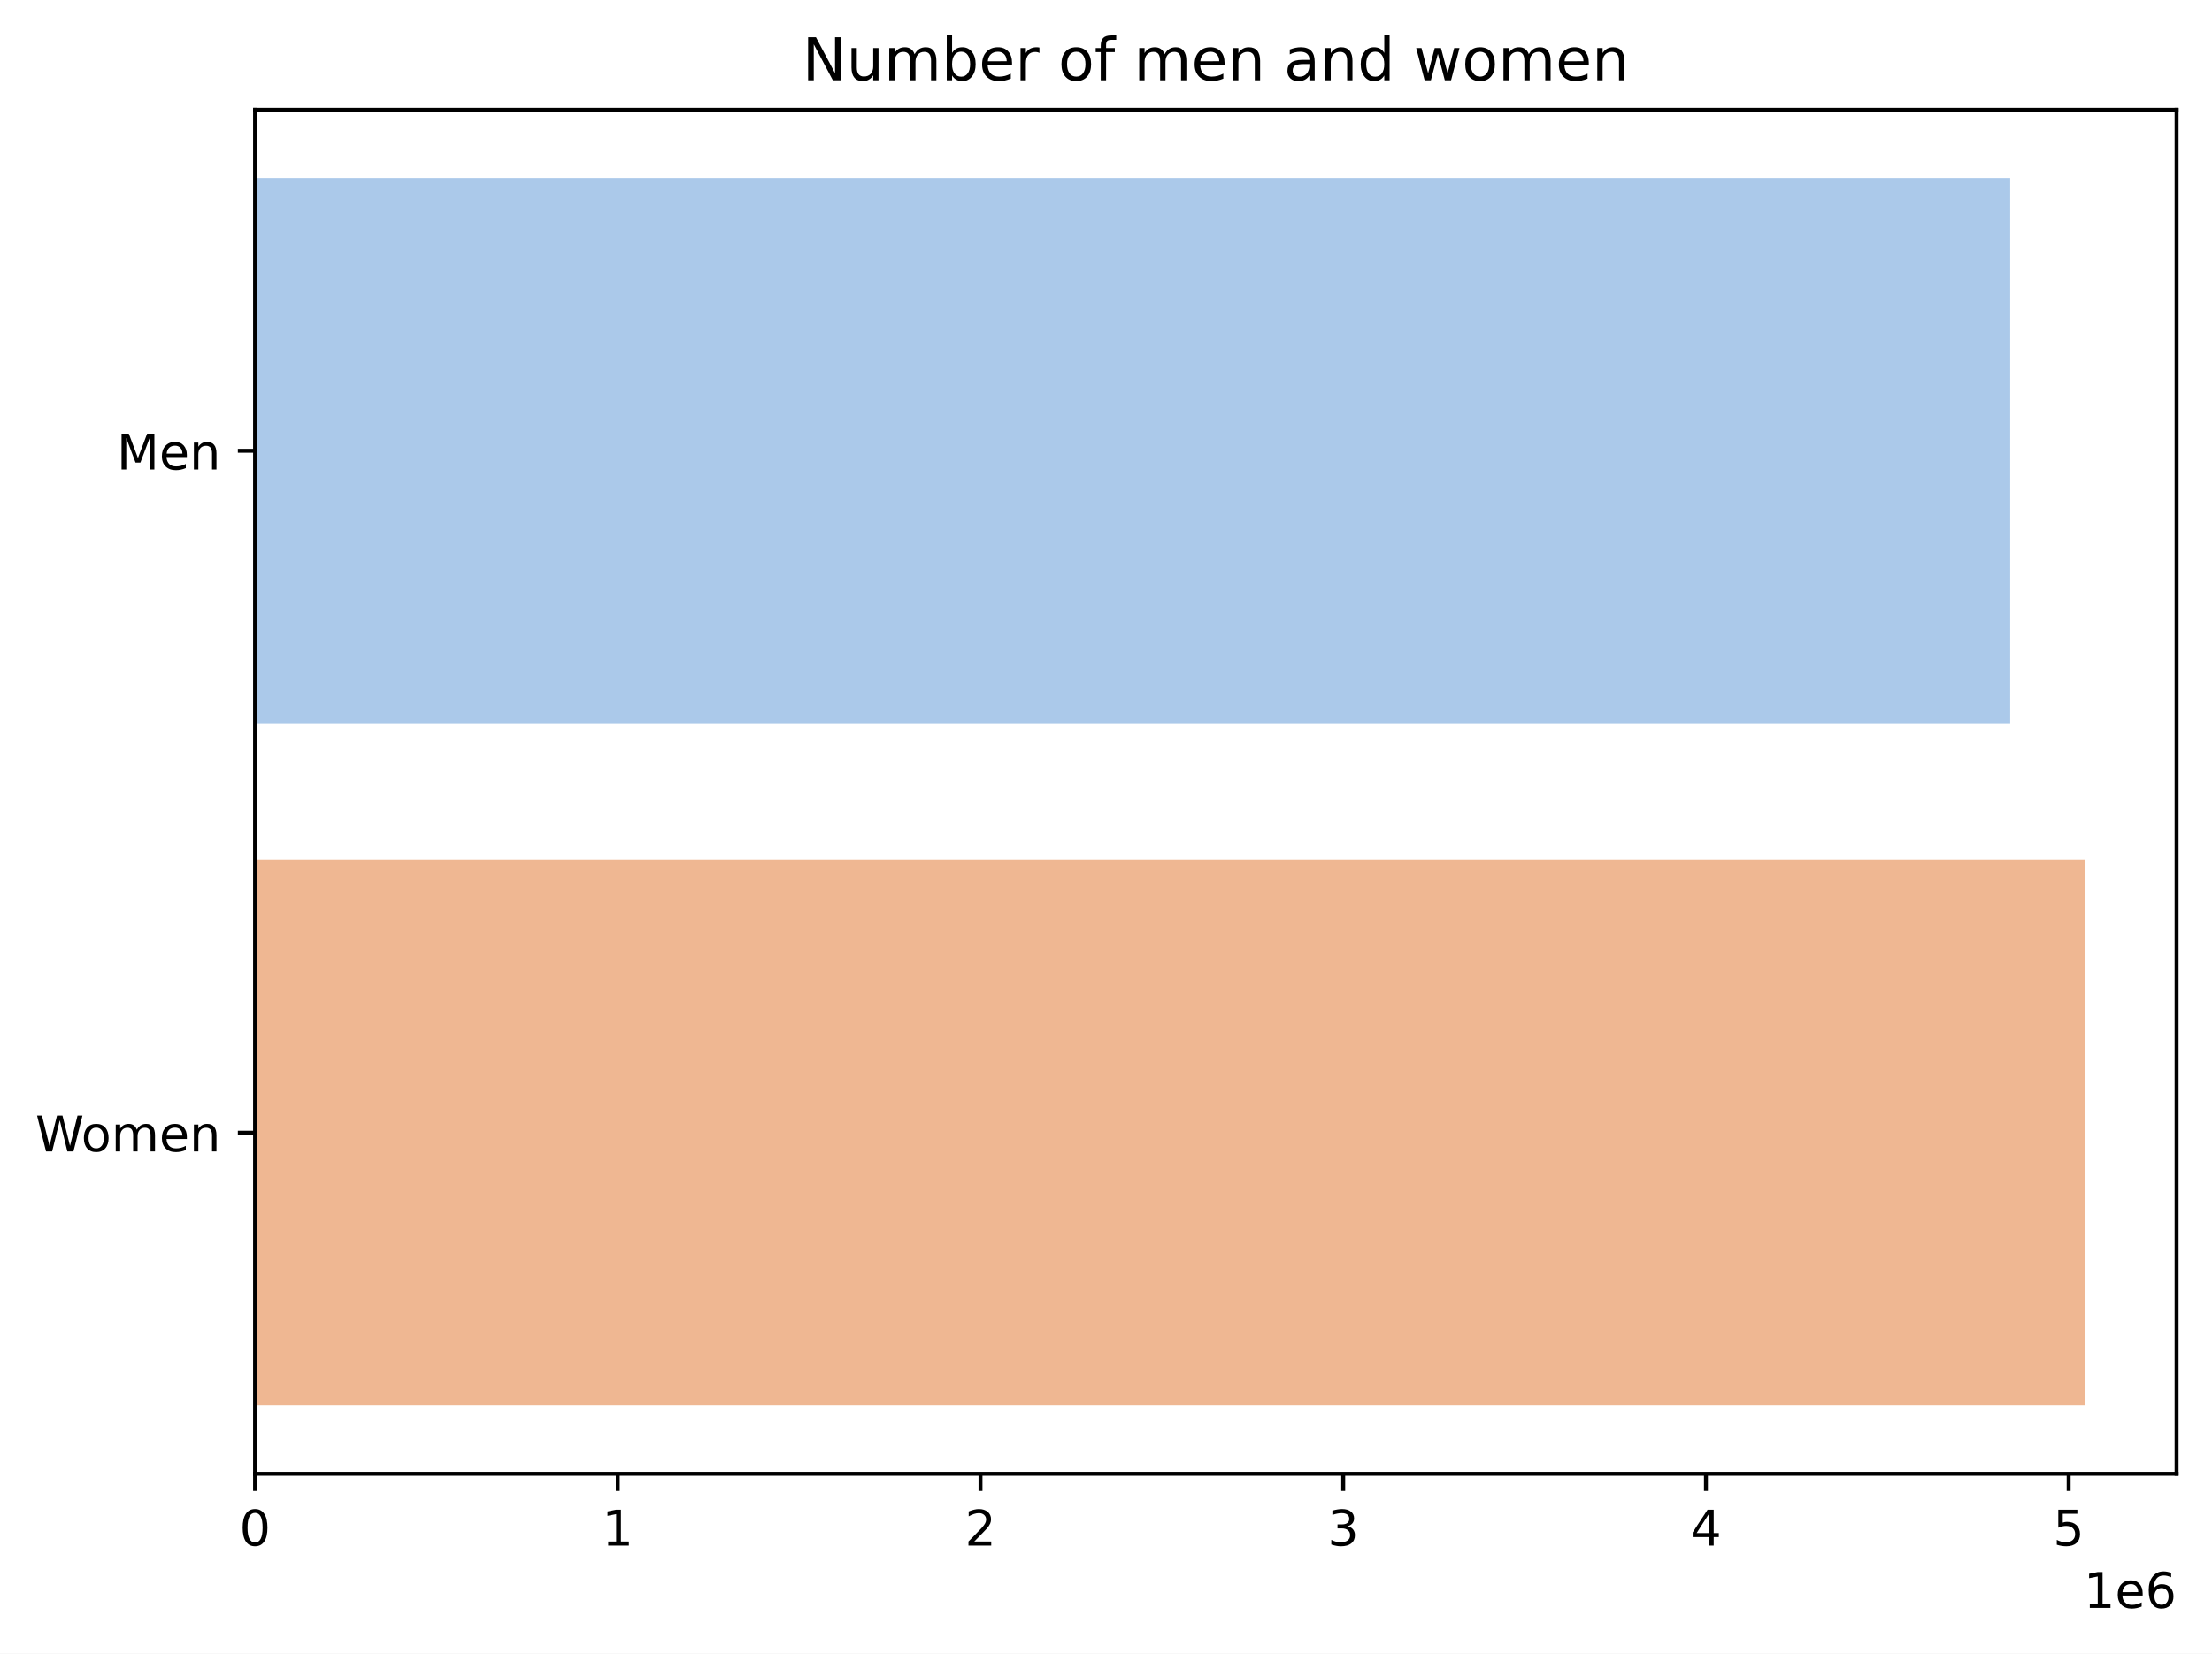
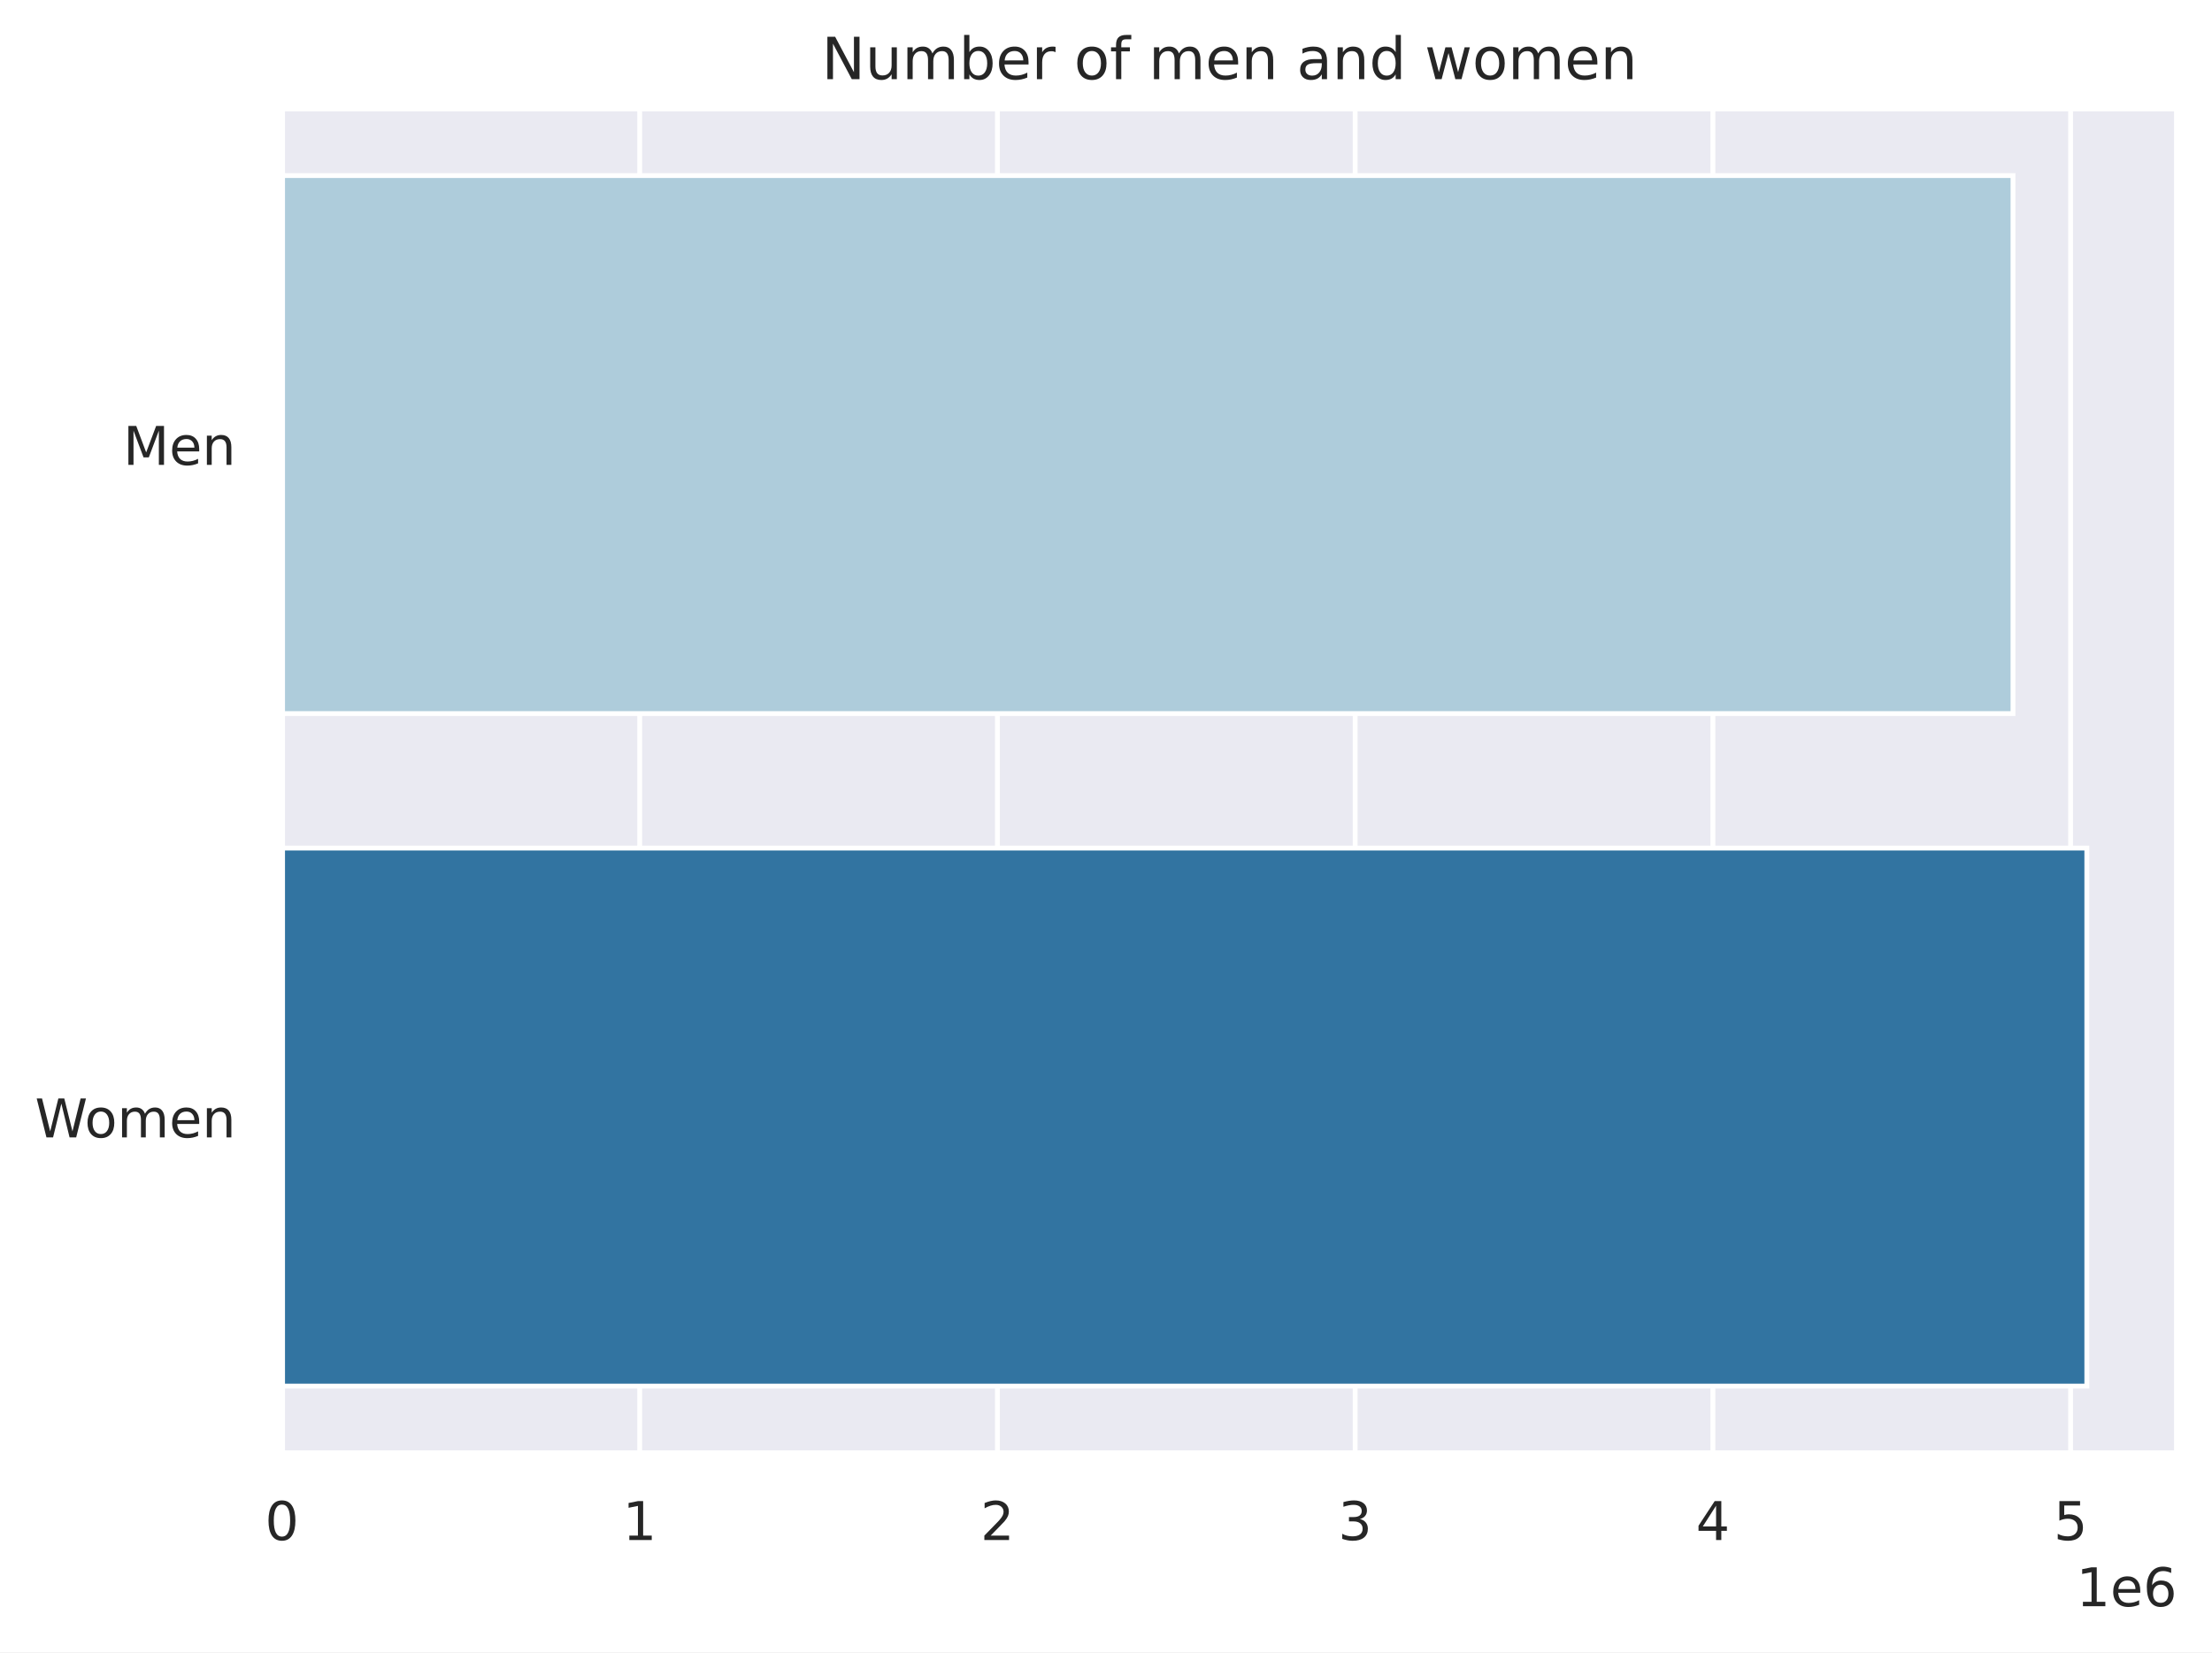
- <svg xmlns="http://www.w3.org/2000/svg" xmlns:xlink="http://www.w3.org/1999/xlink" width="449.65pt" height="336.074pt" viewBox="0 0 449.65 336.074" version="1.1">
+ <svg xmlns="http://www.w3.org/2000/svg" xmlns:xlink="http://www.w3.org/1999/xlink" width="455.915pt" height="340.51pt" viewBox="0 0 455.915 340.51" version="1.1">
  <defs>
    <style type="text/css">*{stroke-linejoin: round; stroke-linecap: butt}</style>
  </defs>
  <g id="figure_1">
    <g id="patch_1">
-       <path d="M 0 336.074  L 449.65 336.074  L 449.65 0  L 0 0  z " style="fill: #ffffff" />
+       <path d="M 0 340.51  L 455.915 340.51  L 455.915 0  L 0 0  z " style="fill: #ffffff" />
    </g>
    <g id="axes_1">
      <g id="patch_2">
-         <path d="M 51.85 299.518  L 442.45 299.518  L 442.45 22.318  L 51.85 22.318  z " style="fill: #ffffff" />
-       </g>
-       <g id="patch_3">
-         <path d="M 51.85 36.178  L 408.63 36.178  L 408.63 147.058  L 51.85 147.058  z " clip-path="url(#p8ffa52ce7f)" style="fill: #abc9ea" />
-       </g>
-       <g id="patch_4">
-         <path d="M 51.85 174.778  L 423.85 174.778  L 423.85 285.658  L 51.85 285.658  z " clip-path="url(#p8ffa52ce7f)" style="fill: #efb792" />
+         <path d="M 58.115 299.518  L 448.715 299.518  L 448.715 22.318  L 58.115 22.318  z " style="fill: #eaeaf2" />
      </g>
      <g id="matplotlib.axis_1">
        <g id="xtick_1">
          <g id="line2d_1">
-             <defs>
-               <path id="m10f5849034" d="M 0 0  L 0 3.5  " style="stroke: #000000; stroke-width: 0.8" />
-             </defs>
-             <g>
-               <use xlink:href="#m10f5849034" x="51.85" y="299.518" style="stroke: #000000; stroke-width: 0.8" />
-             </g>
+             <path d="M 58.115 299.518  L 58.115 22.318  " clip-path="url(#p233fa0c66c)" style="fill: none; stroke: #ffffff; stroke-linecap: round" />
          </g>
          <g id="text_1">
-             <g transform="translate(48.66875 314.1166)scale(0.1 -0.1)">
+             <g style="fill: #262626" transform="translate(54.61563 317.3764)scale(0.11 -0.11)">
              <defs>
                <path id="DejaVuSans-30" d="M 2034 4250  Q 1547 4250 1301 3770  Q 1056 3291 1056 2328  Q 1056 1369 1301 889  Q 1547 409 2034 409  Q 2525 409 2770 889  Q 3016 1369 3016 2328  Q 3016 3291 2770 3770  Q 2525 4250 2034 4250  z M 2034 4750  Q 2819 4750 3233 4129  Q 3647 3509 3647 2328  Q 3647 1150 3233 529  Q 2819 -91 2034 -91  Q 1250 -91 836 529  Q 422 1150 422 2328  Q 422 3509 836 4129  Q 1250 4750 2034 4750  z " transform="scale(0.015625)" />
              </defs>
              <use xlink:href="#DejaVuSans-30" />
            </g>
          </g>
        </g>
        <g id="xtick_2">
          <g id="line2d_2">
-             <g>
-               <use xlink:href="#m10f5849034" x="125.582" y="299.518" style="stroke: #000000; stroke-width: 0.8" />
-             </g>
+             <path d="M 131.847 299.518  L 131.847 22.318  " clip-path="url(#p233fa0c66c)" style="fill: none; stroke: #ffffff; stroke-linecap: round" />
          </g>
          <g id="text_2">
-             <g transform="translate(122.4008 314.1166)scale(0.1 -0.1)">
+             <g style="fill: #262626" transform="translate(128.3476 317.3764)scale(0.11 -0.11)">
              <defs>
                <path id="DejaVuSans-31" d="M 794 531  L 1825 531  L 1825 4091  L 703 3866  L 703 4441  L 1819 4666  L 2450 4666  L 2450 531  L 3481 531  L 3481 0  L 794 0  L 794 531  z " transform="scale(0.015625)" />
              </defs>
              <use xlink:href="#DejaVuSans-31" />
            </g>
          </g>
        </g>
        <g id="xtick_3">
          <g id="line2d_3">
-             <g>
-               <use xlink:href="#m10f5849034" x="199.314" y="299.518" style="stroke: #000000; stroke-width: 0.8" />
-             </g>
+             <path d="M 205.579 299.518  L 205.579 22.318  " clip-path="url(#p233fa0c66c)" style="fill: none; stroke: #ffffff; stroke-linecap: round" />
          </g>
          <g id="text_3">
-             <g transform="translate(196.1328 314.1166)scale(0.1 -0.1)">
+             <g style="fill: #262626" transform="translate(202.0797 317.3764)scale(0.11 -0.11)">
              <defs>
                <path id="DejaVuSans-32" d="M 1228 531  L 3431 531  L 3431 0  L 469 0  L 469 531  Q 828 903 1448 1529  Q 2069 2156 2228 2338  Q 2531 2678 2651 2914  Q 2772 3150 2772 3378  Q 2772 3750 2511 3984  Q 2250 4219 1831 4219  Q 1534 4219 1204 4116  Q 875 4013 500 3803  L 500 4441  Q 881 4594 1212 4672  Q 1544 4750 1819 4750  Q 2544 4750 2975 4387  Q 3406 4025 3406 3419  Q 3406 3131 3298 2873  Q 3191 2616 2906 2266  Q 2828 2175 2409 1742  Q 1991 1309 1228 531  z " transform="scale(0.015625)" />
              </defs>
              <use xlink:href="#DejaVuSans-32" />
            </g>
          </g>
        </g>
        <g id="xtick_4">
          <g id="line2d_4">
-             <g>
-               <use xlink:href="#m10f5849034" x="273.046" y="299.518" style="stroke: #000000; stroke-width: 0.8" />
-             </g>
+             <path d="M 279.311 299.518  L 279.311 22.318  " clip-path="url(#p233fa0c66c)" style="fill: none; stroke: #ffffff; stroke-linecap: round" />
          </g>
          <g id="text_4">
-             <g transform="translate(269.8648 314.1166)scale(0.1 -0.1)">
+             <g style="fill: #262626" transform="translate(275.8117 317.3764)scale(0.11 -0.11)">
              <defs>
                <path id="DejaVuSans-33" d="M 2597 2516  Q 3050 2419 3304 2112  Q 3559 1806 3559 1356  Q 3559 666 3084 287  Q 2609 -91 1734 -91  Q 1441 -91 1130 -33  Q 819 25 488 141  L 488 750  Q 750 597 1062 519  Q 1375 441 1716 441  Q 2309 441 2620 675  Q 2931 909 2931 1356  Q 2931 1769 2642 2001  Q 2353 2234 1838 2234  L 1294 2234  L 1294 2753  L 1863 2753  Q 2328 2753 2575 2939  Q 2822 3125 2822 3475  Q 2822 3834 2567 4026  Q 2313 4219 1838 4219  Q 1578 4219 1281 4162  Q 984 4106 628 3988  L 628 4550  Q 988 4650 1302 4700  Q 1616 4750 1894 4750  Q 2613 4750 3031 4423  Q 3450 4097 3450 3541  Q 3450 3153 3228 2886  Q 3006 2619 2597 2516  z " transform="scale(0.015625)" />
              </defs>
              <use xlink:href="#DejaVuSans-33" />
            </g>
          </g>
        </g>
        <g id="xtick_5">
          <g id="line2d_5">
-             <g>
-               <use xlink:href="#m10f5849034" x="346.778" y="299.518" style="stroke: #000000; stroke-width: 0.8" />
-             </g>
+             <path d="M 353.043 299.518  L 353.043 22.318  " clip-path="url(#p233fa0c66c)" style="fill: none; stroke: #ffffff; stroke-linecap: round" />
          </g>
          <g id="text_5">
-             <g transform="translate(343.5968 314.1166)scale(0.1 -0.1)">
+             <g style="fill: #262626" transform="translate(349.5437 317.3764)scale(0.11 -0.11)">
              <defs>
                <path id="DejaVuSans-34" d="M 2419 4116  L 825 1625  L 2419 1625  L 2419 4116  z M 2253 4666  L 3047 4666  L 3047 1625  L 3713 1625  L 3713 1100  L 3047 1100  L 3047 0  L 2419 0  L 2419 1100  L 313 1100  L 313 1709  L 2253 4666  z " transform="scale(0.015625)" />
              </defs>
              <use xlink:href="#DejaVuSans-34" />
            </g>
          </g>
        </g>
        <g id="xtick_6">
          <g id="line2d_6">
-             <g>
-               <use xlink:href="#m10f5849034" x="420.51" y="299.518" style="stroke: #000000; stroke-width: 0.8" />
-             </g>
+             <path d="M 426.775 299.518  L 426.775 22.318  " clip-path="url(#p233fa0c66c)" style="fill: none; stroke: #ffffff; stroke-linecap: round" />
          </g>
          <g id="text_6">
-             <g transform="translate(417.3288 314.1166)scale(0.1 -0.1)">
+             <g style="fill: #262626" transform="translate(423.2757 317.3764)scale(0.11 -0.11)">
              <defs>
                <path id="DejaVuSans-35" d="M 691 4666  L 3169 4666  L 3169 4134  L 1269 4134  L 1269 2991  Q 1406 3038 1543 3061  Q 1681 3084 1819 3084  Q 2600 3084 3056 2656  Q 3513 2228 3513 1497  Q 3513 744 3044 326  Q 2575 -91 1722 -91  Q 1428 -91 1123 -41  Q 819 9 494 109  L 494 744  Q 775 591 1075 516  Q 1375 441 1709 441  Q 2250 441 2565 725  Q 2881 1009 2881 1497  Q 2881 1984 2565 2268  Q 2250 2553 1709 2553  Q 1456 2553 1204 2497  Q 953 2441 691 2322  L 691 4666  z " transform="scale(0.015625)" />
              </defs>
              <use xlink:href="#DejaVuSans-35" />
            </g>
          </g>
        </g>
        <g id="text_7">
-           <g transform="translate(423.5719 326.7947)scale(0.1 -0.1)">
+           <g style="fill: #262626" transform="translate(427.9491 331.0223)scale(0.11 -0.11)">
            <defs>
              <path id="DejaVuSans-65" d="M 3597 1894  L 3597 1613  L 953 1613  Q 991 1019 1311 708  Q 1631 397 2203 397  Q 2534 397 2845 478  Q 3156 559 3463 722  L 3463 178  Q 3153 47 2828 -22  Q 2503 -91 2169 -91  Q 1331 -91 842 396  Q 353 884 353 1716  Q 353 2575 817 3079  Q 1281 3584 2069 3584  Q 2775 3584 3186 3129  Q 3597 2675 3597 1894  z M 3022 2063  Q 3016 2534 2758 2815  Q 2500 3097 2075 3097  Q 1594 3097 1305 2825  Q 1016 2553 972 2059  L 3022 2063  z " transform="scale(0.015625)" />
              <path id="DejaVuSans-36" d="M 2113 2584  Q 1688 2584 1439 2293  Q 1191 2003 1191 1497  Q 1191 994 1439 701  Q 1688 409 2113 409  Q 2538 409 2786 701  Q 3034 994 3034 1497  Q 3034 2003 2786 2293  Q 2538 2584 2113 2584  z M 3366 4563  L 3366 3988  Q 3128 4100 2886 4159  Q 2644 4219 2406 4219  Q 1781 4219 1451 3797  Q 1122 3375 1075 2522  Q 1259 2794 1537 2939  Q 1816 3084 2150 3084  Q 2853 3084 3261 2657  Q 3669 2231 3669 1497  Q 3669 778 3244 343  Q 2819 -91 2113 -91  Q 1303 -91 875 529  Q 447 1150 447 2328  Q 447 3434 972 4092  Q 1497 4750 2381 4750  Q 2619 4750 2861 4703  Q 3103 4656 3366 4563  z " transform="scale(0.015625)" />
            </defs>
            <use xlink:href="#DejaVuSans-31" />
            <use xlink:href="#DejaVuSans-65" x="63.623" />
            <use xlink:href="#DejaVuSans-36" x="125.146" />
          </g>
        </g>
      </g>
      <g id="matplotlib.axis_2">
        <g id="ytick_1">
-           <g id="line2d_7">
-             <defs>
-               <path id="m240c18a6c2" d="M 0 0  L -3.5 0  " style="stroke: #000000; stroke-width: 0.8" />
-             </defs>
-             <g>
-               <use xlink:href="#m240c18a6c2" x="51.85" y="91.618" style="stroke: #000000; stroke-width: 0.8" />
-             </g>
-           </g>
          <g id="text_8">
-             <g transform="translate(23.73125 95.41734)scale(0.1 -0.1)">
+             <g style="fill: #262626" transform="translate(25.38437 95.79727)scale(0.11 -0.11)">
              <defs>
                <path id="DejaVuSans-4d" d="M 628 4666  L 1569 4666  L 2759 1491  L 3956 4666  L 4897 4666  L 4897 0  L 4281 0  L 4281 4097  L 3078 897  L 2444 897  L 1241 4097  L 1241 0  L 628 0  L 628 4666  z " transform="scale(0.015625)" />
                <path id="DejaVuSans-6e" d="M 3513 2113  L 3513 0  L 2938 0  L 2938 2094  Q 2938 2591 2744 2837  Q 2550 3084 2163 3084  Q 1697 3084 1428 2787  Q 1159 2491 1159 1978  L 1159 0  L 581 0  L 581 3500  L 1159 3500  L 1159 2956  Q 1366 3272 1645 3428  Q 1925 3584 2291 3584  Q 2894 3584 3203 3211  Q 3513 2838 3513 2113  z " transform="scale(0.015625)" />
              </defs>
              <use xlink:href="#DejaVuSans-4d" />
              <use xlink:href="#DejaVuSans-65" x="86.279" />
              <use xlink:href="#DejaVuSans-6e" x="147.803" />
            </g>
          </g>
        </g>
        <g id="ytick_2">
-           <g id="line2d_8">
-             <g>
-               <use xlink:href="#m240c18a6c2" x="51.85" y="230.218" style="stroke: #000000; stroke-width: 0.8" />
-             </g>
-           </g>
          <g id="text_9">
-             <g transform="translate(7.2 234.0173)scale(0.1 -0.1)">
+             <g style="fill: #262626" transform="translate(7.2 234.3973)scale(0.11 -0.11)">
              <defs>
                <path id="DejaVuSans-57" d="M 213 4666  L 850 4666  L 1831 722  L 2809 4666  L 3519 4666  L 4500 722  L 5478 4666  L 6119 4666  L 4947 0  L 4153 0  L 3169 4050  L 2175 0  L 1381 0  L 213 4666  z " transform="scale(0.015625)" />
                <path id="DejaVuSans-6f" d="M 1959 3097  Q 1497 3097 1228 2736  Q 959 2375 959 1747  Q 959 1119 1226 758  Q 1494 397 1959 397  Q 2419 397 2687 759  Q 2956 1122 2956 1747  Q 2956 2369 2687 2733  Q 2419 3097 1959 3097  z M 1959 3584  Q 2709 3584 3137 3096  Q 3566 2609 3566 1747  Q 3566 888 3137 398  Q 2709 -91 1959 -91  Q 1206 -91 779 398  Q 353 888 353 1747  Q 353 2609 779 3096  Q 1206 3584 1959 3584  z " transform="scale(0.015625)" />
                <path id="DejaVuSans-6d" d="M 3328 2828  Q 3544 3216 3844 3400  Q 4144 3584 4550 3584  Q 5097 3584 5394 3201  Q 5691 2819 5691 2113  L 5691 0  L 5113 0  L 5113 2094  Q 5113 2597 4934 2840  Q 4756 3084 4391 3084  Q 3944 3084 3684 2787  Q 3425 2491 3425 1978  L 3425 0  L 2847 0  L 2847 2094  Q 2847 2600 2669 2842  Q 2491 3084 2119 3084  Q 1678 3084 1418 2786  Q 1159 2488 1159 1978  L 1159 0  L 581 0  L 581 3500  L 1159 3500  L 1159 2956  Q 1356 3278 1631 3431  Q 1906 3584 2284 3584  Q 2666 3584 2933 3390  Q 3200 3197 3328 2828  z " transform="scale(0.015625)" />
              </defs>
              <use xlink:href="#DejaVuSans-57" />
              <use xlink:href="#DejaVuSans-6f" x="93.002" />
              <use xlink:href="#DejaVuSans-6d" x="154.184" />
              <use xlink:href="#DejaVuSans-65" x="251.596" />
              <use xlink:href="#DejaVuSans-6e" x="313.119" />
            </g>
          </g>
        </g>
      </g>
-       <g id="line2d_9">
-         <path clip-path="url(#p8ffa52ce7f)" style="fill: none; stroke: #424242; stroke-width: 2.7; stroke-linecap: square" />
-       </g>
-       <g id="line2d_10">
-         <path clip-path="url(#p8ffa52ce7f)" style="fill: none; stroke: #424242; stroke-width: 2.7; stroke-linecap: square" />
+       <g id="patch_3">
+         <path d="M 58.115 36.178  L 414.895 36.178  L 414.895 147.058  L 58.115 147.058  z " clip-path="url(#p233fa0c66c)" style="fill: #aeccdb; stroke: #ffffff; stroke-linejoin: miter" />
+       </g>
+       <g id="patch_4">
+         <path d="M 58.115 174.778  L 430.115 174.778  L 430.115 285.658  L 58.115 285.658  z " clip-path="url(#p233fa0c66c)" style="fill: #3274a1; stroke: #ffffff; stroke-linejoin: miter" />
+       </g>
+       <g id="line2d_7">
+         <path clip-path="url(#p233fa0c66c)" style="fill: none; stroke: #424242; stroke-width: 2.7; stroke-linecap: round" />
+       </g>
+       <g id="line2d_8">
+         <path clip-path="url(#p233fa0c66c)" style="fill: none; stroke: #424242; stroke-width: 2.7; stroke-linecap: round" />
      </g>
      <g id="patch_5">
-         <path d="M 51.85 299.518  L 51.85 22.318  " style="fill: none; stroke: #000000; stroke-width: 0.8; stroke-linejoin: miter; stroke-linecap: square" />
+         <path d="M 58.115 299.518  L 58.115 22.318  " style="fill: none; stroke: #ffffff; stroke-width: 1.25; stroke-linejoin: miter; stroke-linecap: square" />
      </g>
      <g id="patch_6">
-         <path d="M 442.45 299.518  L 442.45 22.318  " style="fill: none; stroke: #000000; stroke-width: 0.8; stroke-linejoin: miter; stroke-linecap: square" />
+         <path d="M 448.715 299.518  L 448.715 22.318  " style="fill: none; stroke: #ffffff; stroke-width: 1.25; stroke-linejoin: miter; stroke-linecap: square" />
      </g>
      <g id="patch_7">
-         <path d="M 51.85 299.518  L 442.45 299.518  " style="fill: none; stroke: #000000; stroke-width: 0.8; stroke-linejoin: miter; stroke-linecap: square" />
+         <path d="M 58.115 299.518  L 448.715 299.518  " style="fill: none; stroke: #ffffff; stroke-width: 1.25; stroke-linejoin: miter; stroke-linecap: square" />
      </g>
      <g id="patch_8">
-         <path d="M 51.85 22.318  L 442.45 22.318  " style="fill: none; stroke: #000000; stroke-width: 0.8; stroke-linejoin: miter; stroke-linecap: square" />
+         <path d="M 58.115 22.318  L 448.715 22.318  " style="fill: none; stroke: #ffffff; stroke-width: 1.25; stroke-linejoin: miter; stroke-linecap: square" />
      </g>
      <g id="text_10">
-         <g transform="translate(163.0919 16.31812)scale(0.12 -0.12)">
+         <g style="fill: #262626" transform="translate(169.3569 16.31812)scale(0.12 -0.12)">
          <defs>
            <path id="DejaVuSans-4e" d="M 628 4666  L 1478 4666  L 3547 763  L 3547 4666  L 4159 4666  L 4159 0  L 3309 0  L 1241 3903  L 1241 0  L 628 0  L 628 4666  z " transform="scale(0.015625)" />
            <path id="DejaVuSans-75" d="M 544 1381  L 544 3500  L 1119 3500  L 1119 1403  Q 1119 906 1312 657  Q 1506 409 1894 409  Q 2359 409 2629 706  Q 2900 1003 2900 1516  L 2900 3500  L 3475 3500  L 3475 0  L 2900 0  L 2900 538  Q 2691 219 2414 64  Q 2138 -91 1772 -91  Q 1169 -91 856 284  Q 544 659 544 1381  z M 1991 3584  L 1991 3584  z " transform="scale(0.015625)" />
            <path id="DejaVuSans-62" d="M 3116 1747  Q 3116 2381 2855 2742  Q 2594 3103 2138 3103  Q 1681 3103 1420 2742  Q 1159 2381 1159 1747  Q 1159 1113 1420 752  Q 1681 391 2138 391  Q 2594 391 2855 752  Q 3116 1113 3116 1747  z M 1159 2969  Q 1341 3281 1617 3432  Q 1894 3584 2278 3584  Q 2916 3584 3314 3078  Q 3713 2572 3713 1747  Q 3713 922 3314 415  Q 2916 -91 2278 -91  Q 1894 -91 1617 61  Q 1341 213 1159 525  L 1159 0  L 581 0  L 581 4863  L 1159 4863  L 1159 2969  z " transform="scale(0.015625)" />
            <path id="DejaVuSans-72" d="M 2631 2963  Q 2534 3019 2420 3045  Q 2306 3072 2169 3072  Q 1681 3072 1420 2755  Q 1159 2438 1159 1844  L 1159 0  L 581 0  L 581 3500  L 1159 3500  L 1159 2956  Q 1341 3275 1631 3429  Q 1922 3584 2338 3584  Q 2397 3584 2469 3576  Q 2541 3569 2628 3553  L 2631 2963  z " transform="scale(0.015625)" />
            <path id="DejaVuSans-20" transform="scale(0.015625)" />
            <path id="DejaVuSans-66" d="M 2375 4863  L 2375 4384  L 1825 4384  Q 1516 4384 1395 4259  Q 1275 4134 1275 3809  L 1275 3500  L 2222 3500  L 2222 3053  L 1275 3053  L 1275 0  L 697 0  L 697 3053  L 147 3053  L 147 3500  L 697 3500  L 697 3744  Q 697 4328 969 4595  Q 1241 4863 1831 4863  L 2375 4863  z " transform="scale(0.015625)" />
            <path id="DejaVuSans-61" d="M 2194 1759  Q 1497 1759 1228 1600  Q 959 1441 959 1056  Q 959 750 1161 570  Q 1363 391 1709 391  Q 2188 391 2477 730  Q 2766 1069 2766 1631  L 2766 1759  L 2194 1759  z M 3341 1997  L 3341 0  L 2766 0  L 2766 531  Q 2569 213 2275 61  Q 1981 -91 1556 -91  Q 1019 -91 701 211  Q 384 513 384 1019  Q 384 1609 779 1909  Q 1175 2209 1959 2209  L 2766 2209  L 2766 2266  Q 2766 2663 2505 2880  Q 2244 3097 1772 3097  Q 1472 3097 1187 3025  Q 903 2953 641 2809  L 641 3341  Q 956 3463 1253 3523  Q 1550 3584 1831 3584  Q 2591 3584 2966 3190  Q 3341 2797 3341 1997  z " transform="scale(0.015625)" />
            <path id="DejaVuSans-64" d="M 2906 2969  L 2906 4863  L 3481 4863  L 3481 0  L 2906 0  L 2906 525  Q 2725 213 2448 61  Q 2172 -91 1784 -91  Q 1150 -91 751 415  Q 353 922 353 1747  Q 353 2572 751 3078  Q 1150 3584 1784 3584  Q 2172 3584 2448 3432  Q 2725 3281 2906 2969  z M 947 1747  Q 947 1113 1208 752  Q 1469 391 1925 391  Q 2381 391 2643 752  Q 2906 1113 2906 1747  Q 2906 2381 2643 2742  Q 2381 3103 1925 3103  Q 1469 3103 1208 2742  Q 947 2381 947 1747  z " transform="scale(0.015625)" />
            <path id="DejaVuSans-77" d="M 269 3500  L 844 3500  L 1563 769  L 2278 3500  L 2956 3500  L 3675 769  L 4391 3500  L 4966 3500  L 4050 0  L 3372 0  L 2619 2869  L 1863 0  L 1184 0  L 269 3500  z " transform="scale(0.015625)" />
          </defs>
          <use xlink:href="#DejaVuSans-4e" />
          <use xlink:href="#DejaVuSans-75" x="74.805" />
          <use xlink:href="#DejaVuSans-6d" x="138.184" />
          <use xlink:href="#DejaVuSans-62" x="235.596" />
          <use xlink:href="#DejaVuSans-65" x="299.072" />
          <use xlink:href="#DejaVuSans-72" x="360.596" />
          <use xlink:href="#DejaVuSans-20" x="401.709" />
          <use xlink:href="#DejaVuSans-6f" x="433.496" />
          <use xlink:href="#DejaVuSans-66" x="494.678" />
          <use xlink:href="#DejaVuSans-20" x="529.883" />
          <use xlink:href="#DejaVuSans-6d" x="561.67" />
          <use xlink:href="#DejaVuSans-65" x="659.082" />
          <use xlink:href="#DejaVuSans-6e" x="720.605" />
          <use xlink:href="#DejaVuSans-20" x="783.984" />
          <use xlink:href="#DejaVuSans-61" x="815.771" />
          <use xlink:href="#DejaVuSans-6e" x="877.051" />
          <use xlink:href="#DejaVuSans-64" x="940.43" />
          <use xlink:href="#DejaVuSans-20" x="1003.906" />
          <use xlink:href="#DejaVuSans-77" x="1035.693" />
          <use xlink:href="#DejaVuSans-6f" x="1117.48" />
          <use xlink:href="#DejaVuSans-6d" x="1178.662" />
          <use xlink:href="#DejaVuSans-65" x="1276.074" />
          <use xlink:href="#DejaVuSans-6e" x="1337.598" />
        </g>
      </g>
    </g>
  </g>
  <defs>
-     <clipPath id="p8ffa52ce7f">
-       <rect x="51.85" y="22.318" width="390.6" height="277.2" />
+     <clipPath id="p233fa0c66c">
+       <rect x="58.115" y="22.318" width="390.6" height="277.2" />
    </clipPath>
  </defs>
</svg>
